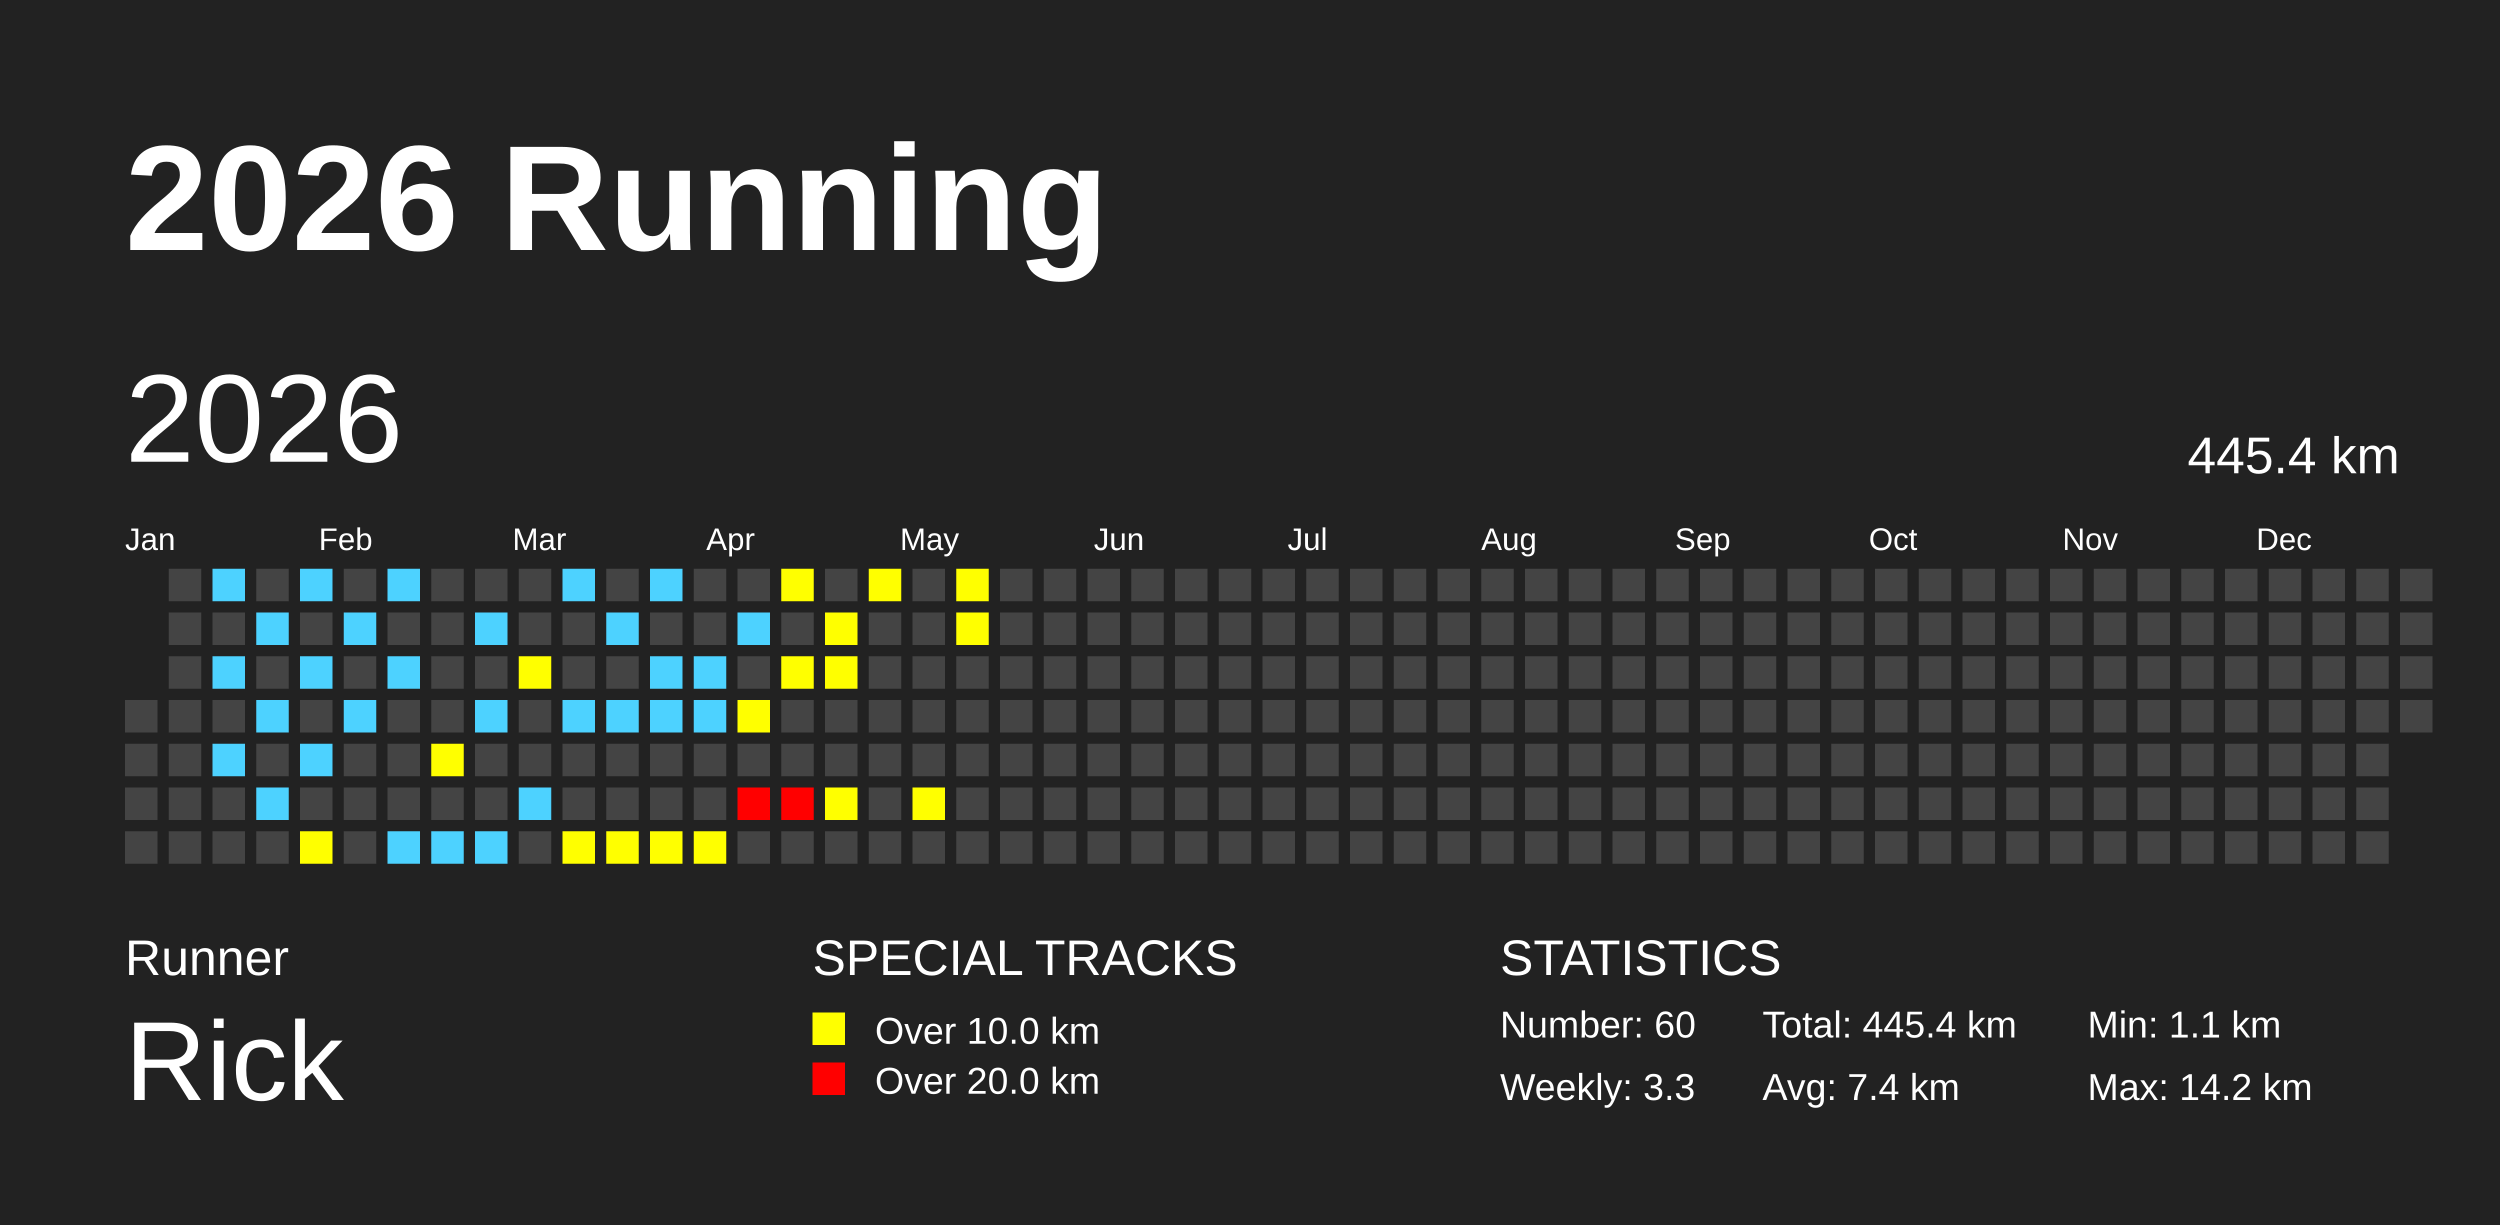
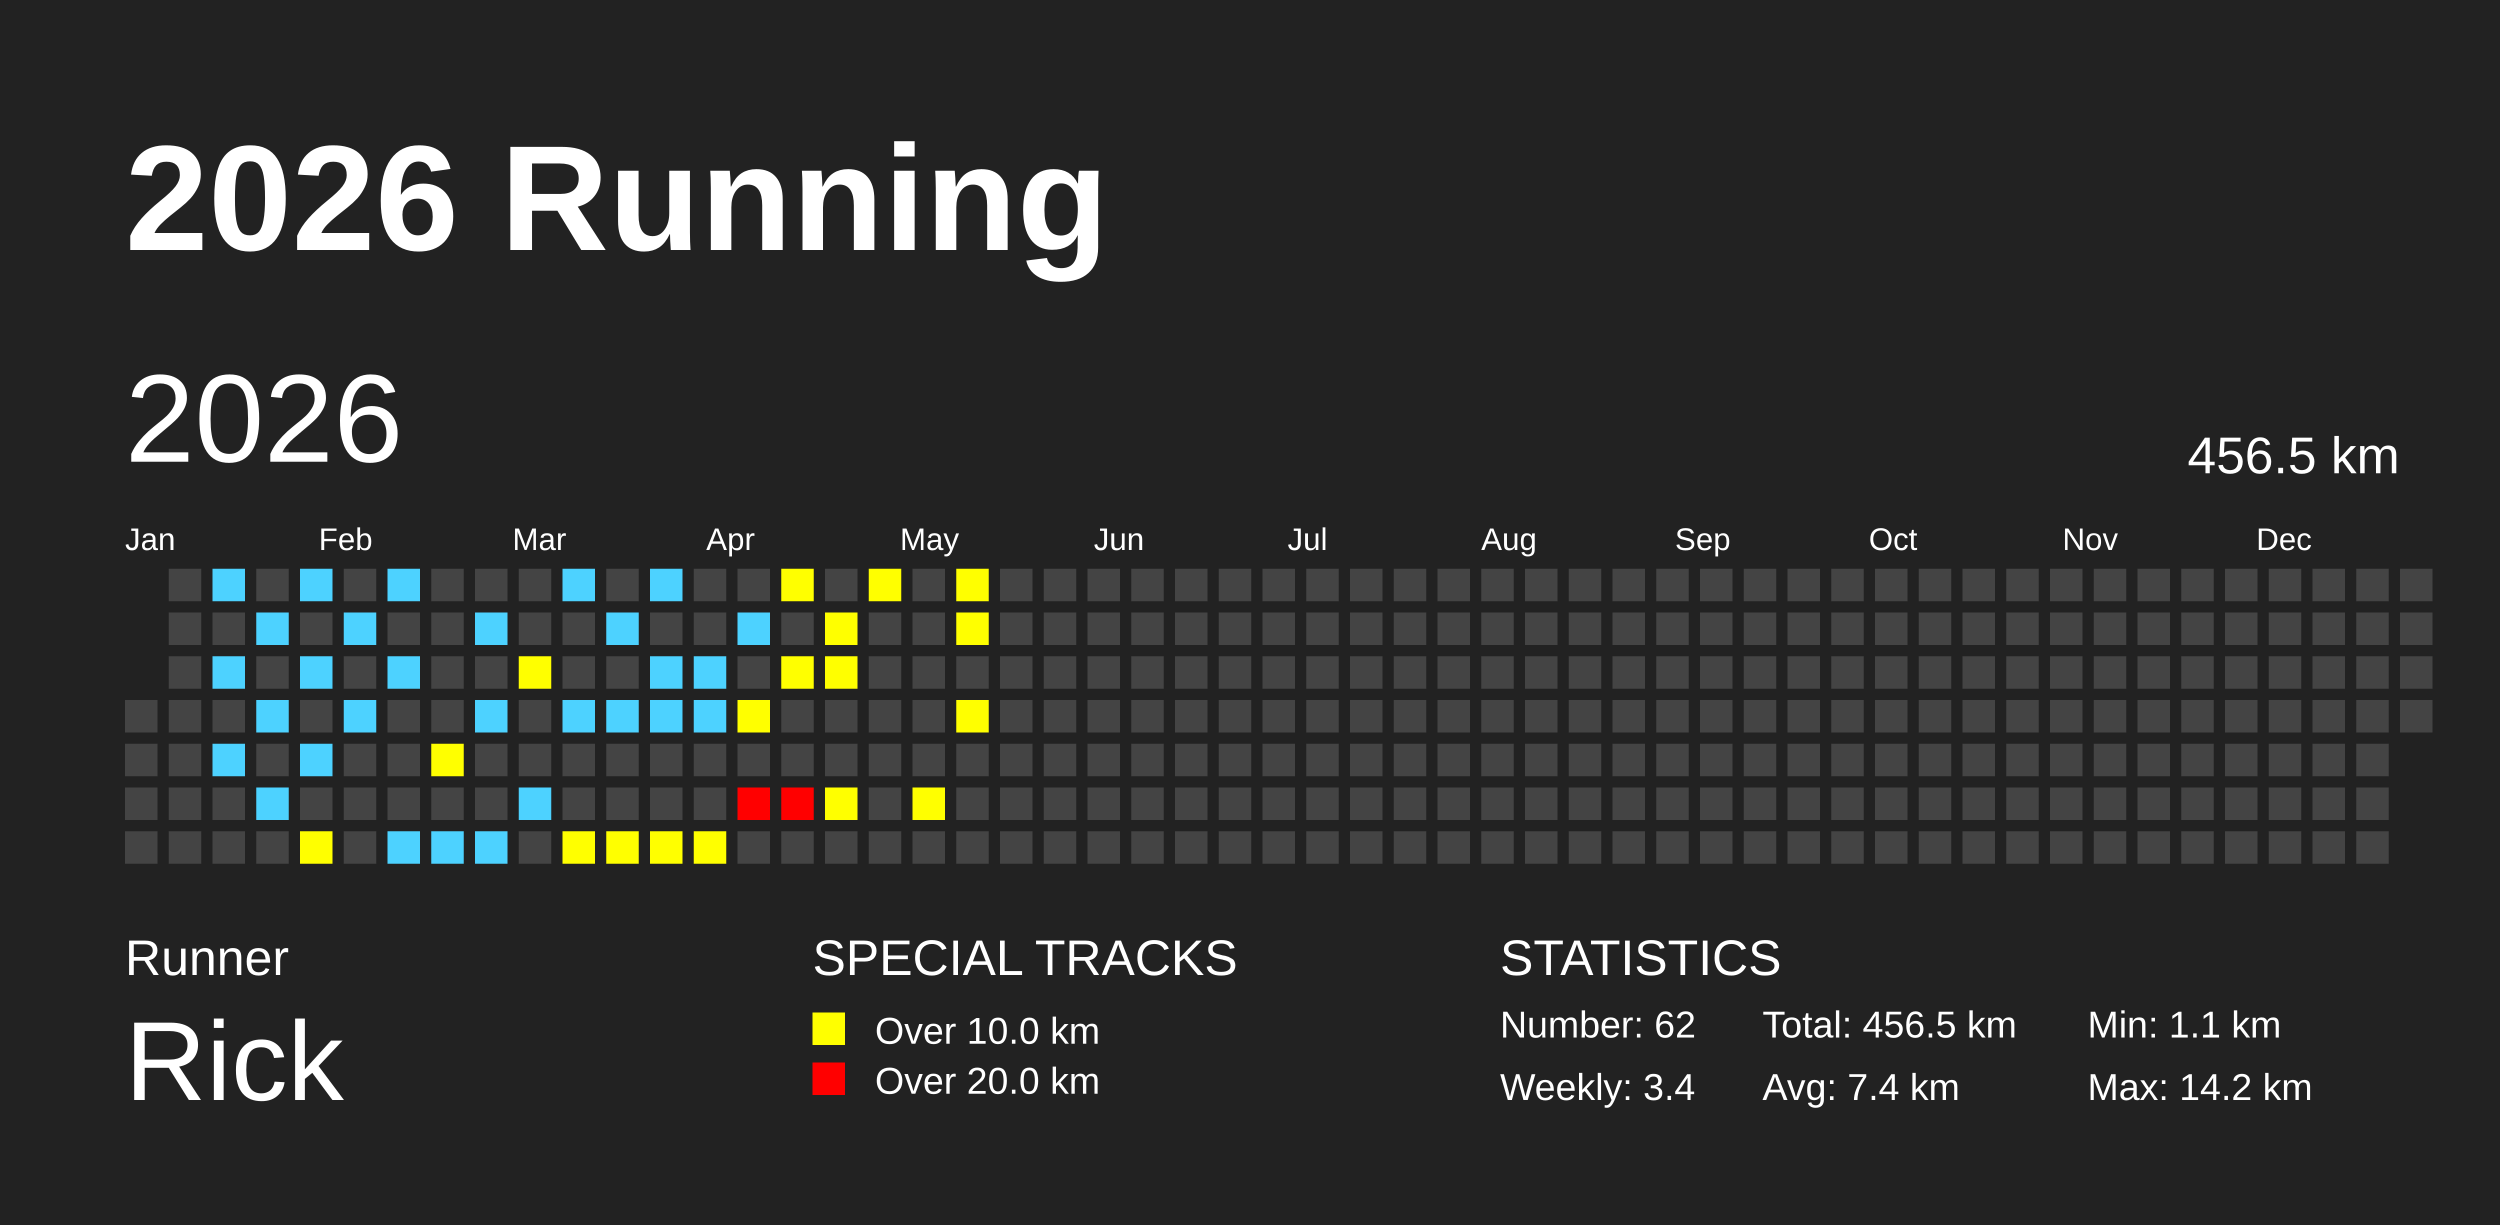
<svg xmlns="http://www.w3.org/2000/svg" baseProfile="full" height="98mm" version="1.1" viewBox="0,0,200,98" width="200mm">
  <defs>
    <pattern height="2" id="indoor-stripe" patternUnits="userSpaceOnUse" width="2">
      <line stroke="white" stroke-opacity="0.45" stroke-width="0.5" x1="0" x2="2" y1="2" y2="0" />
    </pattern>
  </defs>
  <rect fill="#222222" height="98" width="200" x="0" y="0" />
  <text fill="#FFFFFF" style="font-size:12px; font-family:Arial; font-weight:bold;" x="10" y="20">2026 Running</text>
  <text fill="#FFFFFF" style="font-size:4px; font-family:Arial" x="10" y="78">Runner</text>
  <text fill="#FFFFFF" style="font-size:9px; font-family:Arial" x="10" y="88">Rick</text>
  <text fill="#FFFFFF" style="font-size:4px; font-family:Arial" x="65" y="78">SPECIAL TRACKS</text>
  <rect fill="yellow" height="2.6" width="2.6" x="65" y="81" />
  <text fill="#FFFFFF" style="font-size:3px; font-family:Arial" x="70" y="83.5">Over 10.0 km</text>
  <rect fill="red" height="2.6" width="2.6" x="65" y="85" />
  <text fill="#FFFFFF" style="font-size:3px; font-family:Arial" x="70" y="87.5">Over 20.0 km</text>
  <text fill="#FFFFFF" style="font-size:4px; font-family:Arial" x="120" y="78">STATISTICS</text>
-   <text fill="#FFFFFF" style="font-size:3px; font-family:Arial" x="120" y="83">Number: 60</text>
-   <text fill="#FFFFFF" style="font-size:3px; font-family:Arial" x="120" y="88">Weekly: 3.3</text>
-   <text fill="#FFFFFF" style="font-size:3px; font-family:Arial" x="141" y="83">Total: 445.4 km</text>
+   <text fill="#FFFFFF" style="font-size:3px; font-family:Arial" x="120" y="83">Number: 62</text>
+   <text fill="#FFFFFF" style="font-size:3px; font-family:Arial" x="120" y="88">Weekly: 3.4</text>
+   <text fill="#FFFFFF" style="font-size:3px; font-family:Arial" x="141" y="83">Total: 456.5 km</text>
  <text fill="#FFFFFF" style="font-size:3px; font-family:Arial" x="141" y="88">Avg: 7.4 km</text>
  <text fill="#FFFFFF" style="font-size:3px; font-family:Arial" x="167" y="83">Min: 1.1 km</text>
  <text fill="#FFFFFF" style="font-size:3px; font-family:Arial" x="167" y="88">Max: 14.2 km</text>
  <text dominant-baseline="hanging" fill="#FFFFFF" style="font-size:10.0px; font-family:Arial;" x="10" y="30">2026</text>
-   <text dominant-baseline="hanging" fill="#FFFFFF" style="font-size:4.125px; font-family:Arial;" x="175" y="35">445.4 km</text>
+   <text dominant-baseline="hanging" fill="#FFFFFF" style="font-size:4.125px; font-family:Arial;" x="175" y="35">456.5 km</text>
  <text fill="#FFFFFF" style="font-size:2.5px; font-family:Arial" x="10.0" y="44">Jan</text>
  <text fill="#FFFFFF" style="font-size:2.5px; font-family:Arial" x="25.5" y="44">Feb</text>
  <text fill="#FFFFFF" style="font-size:2.5px; font-family:Arial" x="41.0" y="44">Mar</text>
  <text fill="#FFFFFF" style="font-size:2.5px; font-family:Arial" x="56.5" y="44">Apr</text>
  <text fill="#FFFFFF" style="font-size:2.5px; font-family:Arial" x="72.0" y="44">May</text>
  <text fill="#FFFFFF" style="font-size:2.5px; font-family:Arial" x="87.5" y="44">Jun</text>
  <text fill="#FFFFFF" style="font-size:2.5px; font-family:Arial" x="103.0" y="44">Jul</text>
  <text fill="#FFFFFF" style="font-size:2.5px; font-family:Arial" x="118.5" y="44">Aug</text>
  <text fill="#FFFFFF" style="font-size:2.5px; font-family:Arial" x="134.0" y="44">Sep</text>
  <text fill="#FFFFFF" style="font-size:2.5px; font-family:Arial" x="149.5" y="44">Oct</text>
  <text fill="#FFFFFF" style="font-size:2.5px; font-family:Arial" x="165.0" y="44">Nov</text>
  <text fill="#FFFFFF" style="font-size:2.5px; font-family:Arial" x="180.5" y="44">Dec</text>
  <rect fill="#444444" height="2.6" width="2.6" x="10.0" y="56.0" />
  <rect fill="#444444" height="2.6" width="2.6" x="10.0" y="59.5" />
  <rect fill="#444444" height="2.6" width="2.6" x="10.0" y="63.0" />
  <rect fill="#444444" height="2.6" width="2.6" x="10.0" y="66.5" />
  <rect fill="#444444" height="2.6" width="2.6" x="13.5" y="45.5" />
  <rect fill="#444444" height="2.6" width="2.6" x="13.5" y="49.0" />
  <rect fill="#444444" height="2.6" width="2.6" x="13.5" y="52.5" />
  <rect fill="#444444" height="2.6" width="2.6" x="13.5" y="56.0" />
  <rect fill="#444444" height="2.6" width="2.6" x="13.5" y="59.5" />
  <rect fill="#444444" height="2.6" width="2.6" x="13.5" y="63.0" />
  <rect fill="#444444" height="2.6" width="2.6" x="13.5" y="66.5" />
  <rect fill="#4DD2FF" height="2.6" width="2.6" x="17.0" y="45.5" />
  <rect fill="#444444" height="2.6" width="2.6" x="17.0" y="49.0" />
  <rect fill="#4DD2FF" height="2.6" width="2.6" x="17.0" y="52.5" />
  <rect fill="#444444" height="2.6" width="2.6" x="17.0" y="56.0" />
  <rect fill="#4DD2FF" height="2.6" width="2.6" x="17.0" y="59.5" />
  <rect fill="#444444" height="2.6" width="2.6" x="17.0" y="63.0" />
  <rect fill="#444444" height="2.6" width="2.6" x="17.0" y="66.5" />
  <rect fill="#444444" height="2.6" width="2.6" x="20.5" y="45.5" />
  <rect fill="#4DD2FF" height="2.6" width="2.6" x="20.5" y="49.0" />
  <rect fill="#444444" height="2.6" width="2.6" x="20.5" y="52.5" />
  <rect fill="#4DD2FF" height="2.6" width="2.6" x="20.5" y="56.0" />
  <rect fill="#444444" height="2.6" width="2.6" x="20.5" y="59.5" />
  <rect fill="#4DD2FF" height="2.6" width="2.6" x="20.5" y="63.0" />
  <rect fill="#444444" height="2.6" width="2.6" x="20.5" y="66.5" />
  <rect fill="#4DD2FF" height="2.6" width="2.6" x="24.0" y="45.5" />
  <rect fill="#444444" height="2.6" width="2.6" x="24.0" y="49.0" />
  <rect fill="#4DD2FF" height="2.6" width="2.6" x="24.0" y="52.5" />
  <rect fill="#444444" height="2.6" width="2.6" x="24.0" y="56.0" />
  <rect fill="#4DD2FF" height="2.6" width="2.6" x="24.0" y="59.5" />
  <rect fill="#444444" height="2.6" width="2.6" x="24.0" y="63.0" />
  <rect fill="yellow" height="2.6" width="2.6" x="24.0" y="66.5" />
  <rect fill="#444444" height="2.6" width="2.6" x="27.5" y="45.5" />
  <rect fill="#4DD2FF" height="2.6" width="2.6" x="27.5" y="49.0" />
  <rect fill="#444444" height="2.6" width="2.6" x="27.5" y="52.5" />
  <rect fill="#4DD2FF" height="2.6" width="2.6" x="27.5" y="56.0" />
  <rect fill="#444444" height="2.6" width="2.6" x="27.5" y="59.5" />
  <rect fill="#444444" height="2.6" width="2.6" x="27.5" y="63.0" />
  <rect fill="#444444" height="2.6" width="2.6" x="27.5" y="66.5" />
  <rect fill="#4DD2FF" height="2.6" width="2.6" x="31.0" y="45.5" />
  <rect fill="#444444" height="2.6" width="2.6" x="31.0" y="49.0" />
  <rect fill="#4DD2FF" height="2.6" width="2.6" x="31.0" y="52.5" />
  <rect fill="#444444" height="2.6" width="2.6" x="31.0" y="56.0" />
  <rect fill="#444444" height="2.6" width="2.6" x="31.0" y="59.5" />
  <rect fill="#444444" height="2.6" width="2.6" x="31.0" y="63.0" />
  <rect fill="#4DD2FF" height="2.6" width="2.6" x="31.0" y="66.5" />
  <rect fill="#444444" height="2.6" width="2.6" x="34.5" y="45.5" />
  <rect fill="#444444" height="2.6" width="2.6" x="34.5" y="49.0" />
  <rect fill="#444444" height="2.6" width="2.6" x="34.5" y="52.5" />
  <rect fill="#444444" height="2.6" width="2.6" x="34.5" y="56.0" />
  <rect fill="yellow" height="2.6" width="2.6" x="34.5" y="59.5" />
  <rect fill="#444444" height="2.6" width="2.6" x="34.5" y="63.0" />
  <rect fill="#4DD2FF" height="2.6" width="2.6" x="34.5" y="66.5" />
  <rect fill="#444444" height="2.6" width="2.6" x="38.0" y="45.5" />
  <rect fill="#4DD2FF" height="2.6" width="2.6" x="38.0" y="49.0" />
  <rect fill="#444444" height="2.6" width="2.6" x="38.0" y="52.5" />
  <rect fill="#4DD2FF" height="2.6" width="2.6" x="38.0" y="56.0" />
  <rect fill="#444444" height="2.6" width="2.6" x="38.0" y="59.5" />
  <rect fill="#444444" height="2.6" width="2.6" x="38.0" y="63.0" />
  <rect fill="#4DD2FF" height="2.6" width="2.6" x="38.0" y="66.5" />
  <rect fill="#444444" height="2.6" width="2.6" x="41.5" y="45.5" />
  <rect fill="#444444" height="2.6" width="2.6" x="41.5" y="49.0" />
  <rect fill="yellow" height="2.6" width="2.6" x="41.5" y="52.5" />
  <rect fill="#444444" height="2.6" width="2.6" x="41.5" y="56.0" />
  <rect fill="#444444" height="2.6" width="2.6" x="41.5" y="59.5" />
  <rect fill="#4DD2FF" height="2.6" width="2.6" x="41.5" y="63.0" />
  <rect fill="#444444" height="2.6" width="2.6" x="41.5" y="66.5" />
  <rect fill="#4DD2FF" height="2.6" width="2.6" x="45.0" y="45.5" />
  <rect fill="#444444" height="2.6" width="2.6" x="45.0" y="49.0" />
  <rect fill="#444444" height="2.6" width="2.6" x="45.0" y="52.5" />
  <rect fill="#4DD2FF" height="2.6" width="2.6" x="45.0" y="56.0" />
  <rect fill="#444444" height="2.6" width="2.6" x="45.0" y="59.5" />
  <rect fill="#444444" height="2.6" width="2.6" x="45.0" y="63.0" />
  <rect fill="yellow" height="2.6" width="2.6" x="45.0" y="66.5" />
  <rect fill="#444444" height="2.6" width="2.6" x="48.5" y="45.5" />
  <rect fill="#4DD2FF" height="2.6" width="2.6" x="48.5" y="49.0" />
  <rect fill="#444444" height="2.6" width="2.6" x="48.5" y="52.5" />
  <rect fill="#4DD2FF" height="2.6" width="2.6" x="48.5" y="56.0" />
  <rect fill="#444444" height="2.6" width="2.6" x="48.5" y="59.5" />
  <rect fill="#444444" height="2.6" width="2.6" x="48.5" y="63.0" />
  <rect fill="yellow" height="2.6" width="2.6" x="48.5" y="66.5" />
  <rect fill="#4DD2FF" height="2.6" width="2.6" x="52.0" y="45.5" />
  <rect fill="#444444" height="2.6" width="2.6" x="52.0" y="49.0" />
  <rect fill="#4DD2FF" height="2.6" width="2.6" x="52.0" y="52.5" />
  <rect fill="#4DD2FF" height="2.6" width="2.6" x="52.0" y="56.0" />
  <rect fill="#444444" height="2.6" width="2.6" x="52.0" y="59.5" />
  <rect fill="#444444" height="2.6" width="2.6" x="52.0" y="63.0" />
  <rect fill="yellow" height="2.6" width="2.6" x="52.0" y="66.5" />
  <rect fill="#444444" height="2.6" width="2.6" x="55.5" y="45.5" />
  <rect fill="#444444" height="2.6" width="2.6" x="55.5" y="49.0" />
  <rect fill="#4DD2FF" height="2.6" width="2.6" x="55.5" y="52.5" />
  <rect fill="#4DD2FF" height="2.6" width="2.6" x="55.5" y="56.0" />
  <rect fill="#444444" height="2.6" width="2.6" x="55.5" y="59.5" />
  <rect fill="#444444" height="2.6" width="2.6" x="55.5" y="63.0" />
  <rect fill="yellow" height="2.6" width="2.6" x="55.5" y="66.5" />
  <rect fill="#444444" height="2.6" width="2.6" x="59.0" y="45.5" />
  <rect fill="#4DD2FF" height="2.6" width="2.6" x="59.0" y="49.0" />
  <rect fill="#444444" height="2.6" width="2.6" x="59.0" y="52.5" />
  <rect fill="yellow" height="2.6" width="2.6" x="59.0" y="56.0" />
  <rect fill="#444444" height="2.6" width="2.6" x="59.0" y="59.5" />
  <rect fill="red" height="2.6" width="2.6" x="59.0" y="63.0" />
  <rect fill="#444444" height="2.6" width="2.6" x="59.0" y="66.5" />
  <rect fill="yellow" height="2.6" width="2.6" x="62.5" y="45.5" />
  <rect fill="#444444" height="2.6" width="2.6" x="62.5" y="49.0" />
  <rect fill="yellow" height="2.6" width="2.6" x="62.5" y="52.5" />
  <rect fill="#444444" height="2.6" width="2.6" x="62.5" y="56.0" />
  <rect fill="#444444" height="2.6" width="2.6" x="62.5" y="59.5" />
  <rect fill="red" height="2.6" width="2.6" x="62.5" y="63.0" />
  <rect fill="#444444" height="2.6" width="2.6" x="62.5" y="66.5" />
  <rect fill="#444444" height="2.6" width="2.6" x="66.0" y="45.5" />
  <rect fill="yellow" height="2.6" width="2.6" x="66.0" y="49.0" />
  <rect fill="yellow" height="2.6" width="2.6" x="66.0" y="52.5" />
  <rect fill="#444444" height="2.6" width="2.6" x="66.0" y="56.0" />
  <rect fill="#444444" height="2.6" width="2.6" x="66.0" y="59.5" />
  <rect fill="yellow" height="2.6" width="2.6" x="66.0" y="63.0" />
  <rect fill="#444444" height="2.6" width="2.6" x="66.0" y="66.5" />
  <rect fill="yellow" height="2.6" width="2.6" x="69.5" y="45.5" />
  <rect fill="#444444" height="2.6" width="2.6" x="69.5" y="49.0" />
  <rect fill="#444444" height="2.6" width="2.6" x="69.5" y="52.5" />
  <rect fill="#444444" height="2.6" width="2.6" x="69.5" y="56.0" />
  <rect fill="#444444" height="2.6" width="2.6" x="69.5" y="59.5" />
  <rect fill="#444444" height="2.6" width="2.6" x="69.5" y="63.0" />
  <rect fill="#444444" height="2.6" width="2.6" x="69.5" y="66.5" />
  <rect fill="#444444" height="2.6" width="2.6" x="73.0" y="45.5" />
  <rect fill="#444444" height="2.6" width="2.6" x="73.0" y="49.0" />
  <rect fill="#444444" height="2.6" width="2.6" x="73.0" y="52.5" />
  <rect fill="#444444" height="2.6" width="2.6" x="73.0" y="56.0" />
  <rect fill="#444444" height="2.6" width="2.6" x="73.0" y="59.5" />
  <rect fill="yellow" height="2.6" width="2.6" x="73.0" y="63.0" />
  <rect fill="#444444" height="2.6" width="2.6" x="73.0" y="66.5" />
  <rect fill="yellow" height="2.6" width="2.6" x="76.5" y="45.5" />
  <rect fill="yellow" height="2.6" width="2.6" x="76.5" y="49.0" />
  <rect fill="#444444" height="2.6" width="2.6" x="76.5" y="52.5" />
-   <rect fill="#444444" height="2.6" width="2.6" x="76.5" y="56.0" />
+   <rect fill="yellow" height="2.6" width="2.6" x="76.5" y="56.0" />
  <rect fill="#444444" height="2.6" width="2.6" x="76.5" y="59.5" />
  <rect fill="#444444" height="2.6" width="2.6" x="76.5" y="63.0" />
  <rect fill="#444444" height="2.6" width="2.6" x="76.5" y="66.5" />
  <rect fill="#444444" height="2.6" width="2.6" x="80.0" y="45.5" />
  <rect fill="#444444" height="2.6" width="2.6" x="80.0" y="49.0" />
  <rect fill="#444444" height="2.6" width="2.6" x="80.0" y="52.5" />
  <rect fill="#444444" height="2.6" width="2.6" x="80.0" y="56.0" />
  <rect fill="#444444" height="2.6" width="2.6" x="80.0" y="59.5" />
  <rect fill="#444444" height="2.6" width="2.6" x="80.0" y="63.0" />
  <rect fill="#444444" height="2.6" width="2.6" x="80.0" y="66.5" />
  <rect fill="#444444" height="2.6" width="2.6" x="83.5" y="45.5" />
  <rect fill="#444444" height="2.6" width="2.6" x="83.5" y="49.0" />
  <rect fill="#444444" height="2.6" width="2.6" x="83.5" y="52.5" />
  <rect fill="#444444" height="2.6" width="2.6" x="83.5" y="56.0" />
  <rect fill="#444444" height="2.6" width="2.6" x="83.5" y="59.5" />
  <rect fill="#444444" height="2.6" width="2.6" x="83.5" y="63.0" />
  <rect fill="#444444" height="2.6" width="2.6" x="83.5" y="66.5" />
  <rect fill="#444444" height="2.6" width="2.6" x="87.0" y="45.5" />
  <rect fill="#444444" height="2.6" width="2.6" x="87.0" y="49.0" />
  <rect fill="#444444" height="2.6" width="2.6" x="87.0" y="52.5" />
  <rect fill="#444444" height="2.6" width="2.6" x="87.0" y="56.0" />
  <rect fill="#444444" height="2.6" width="2.6" x="87.0" y="59.5" />
  <rect fill="#444444" height="2.6" width="2.6" x="87.0" y="63.0" />
  <rect fill="#444444" height="2.6" width="2.6" x="87.0" y="66.5" />
  <rect fill="#444444" height="2.6" width="2.6" x="90.5" y="45.5" />
  <rect fill="#444444" height="2.6" width="2.6" x="90.5" y="49.0" />
  <rect fill="#444444" height="2.6" width="2.6" x="90.5" y="52.5" />
  <rect fill="#444444" height="2.6" width="2.6" x="90.5" y="56.0" />
  <rect fill="#444444" height="2.6" width="2.6" x="90.5" y="59.5" />
  <rect fill="#444444" height="2.6" width="2.6" x="90.5" y="63.0" />
  <rect fill="#444444" height="2.6" width="2.6" x="90.5" y="66.5" />
  <rect fill="#444444" height="2.6" width="2.6" x="94.0" y="45.5" />
  <rect fill="#444444" height="2.6" width="2.6" x="94.0" y="49.0" />
  <rect fill="#444444" height="2.6" width="2.6" x="94.0" y="52.5" />
  <rect fill="#444444" height="2.6" width="2.6" x="94.0" y="56.0" />
  <rect fill="#444444" height="2.6" width="2.6" x="94.0" y="59.5" />
  <rect fill="#444444" height="2.6" width="2.6" x="94.0" y="63.0" />
  <rect fill="#444444" height="2.6" width="2.6" x="94.0" y="66.5" />
  <rect fill="#444444" height="2.6" width="2.6" x="97.5" y="45.5" />
  <rect fill="#444444" height="2.6" width="2.6" x="97.5" y="49.0" />
  <rect fill="#444444" height="2.6" width="2.6" x="97.5" y="52.5" />
  <rect fill="#444444" height="2.6" width="2.6" x="97.5" y="56.0" />
  <rect fill="#444444" height="2.6" width="2.6" x="97.5" y="59.5" />
  <rect fill="#444444" height="2.6" width="2.6" x="97.5" y="63.0" />
  <rect fill="#444444" height="2.6" width="2.6" x="97.5" y="66.5" />
  <rect fill="#444444" height="2.6" width="2.6" x="101.0" y="45.5" />
  <rect fill="#444444" height="2.6" width="2.6" x="101.0" y="49.0" />
  <rect fill="#444444" height="2.6" width="2.6" x="101.0" y="52.5" />
  <rect fill="#444444" height="2.6" width="2.6" x="101.0" y="56.0" />
  <rect fill="#444444" height="2.6" width="2.6" x="101.0" y="59.5" />
  <rect fill="#444444" height="2.6" width="2.6" x="101.0" y="63.0" />
  <rect fill="#444444" height="2.6" width="2.6" x="101.0" y="66.5" />
  <rect fill="#444444" height="2.6" width="2.6" x="104.5" y="45.5" />
  <rect fill="#444444" height="2.6" width="2.6" x="104.5" y="49.0" />
  <rect fill="#444444" height="2.6" width="2.6" x="104.5" y="52.5" />
  <rect fill="#444444" height="2.6" width="2.6" x="104.5" y="56.0" />
  <rect fill="#444444" height="2.6" width="2.6" x="104.5" y="59.5" />
  <rect fill="#444444" height="2.6" width="2.6" x="104.5" y="63.0" />
  <rect fill="#444444" height="2.6" width="2.6" x="104.5" y="66.5" />
  <rect fill="#444444" height="2.6" width="2.6" x="108.0" y="45.5" />
  <rect fill="#444444" height="2.6" width="2.6" x="108.0" y="49.0" />
  <rect fill="#444444" height="2.6" width="2.6" x="108.0" y="52.5" />
  <rect fill="#444444" height="2.6" width="2.6" x="108.0" y="56.0" />
  <rect fill="#444444" height="2.6" width="2.6" x="108.0" y="59.5" />
  <rect fill="#444444" height="2.6" width="2.6" x="108.0" y="63.0" />
  <rect fill="#444444" height="2.6" width="2.6" x="108.0" y="66.5" />
  <rect fill="#444444" height="2.6" width="2.6" x="111.5" y="45.5" />
  <rect fill="#444444" height="2.6" width="2.6" x="111.5" y="49.0" />
  <rect fill="#444444" height="2.6" width="2.6" x="111.5" y="52.5" />
  <rect fill="#444444" height="2.6" width="2.6" x="111.5" y="56.0" />
  <rect fill="#444444" height="2.6" width="2.6" x="111.5" y="59.5" />
  <rect fill="#444444" height="2.6" width="2.6" x="111.5" y="63.0" />
  <rect fill="#444444" height="2.6" width="2.6" x="111.5" y="66.5" />
  <rect fill="#444444" height="2.6" width="2.6" x="115.0" y="45.5" />
  <rect fill="#444444" height="2.6" width="2.6" x="115.0" y="49.0" />
  <rect fill="#444444" height="2.6" width="2.6" x="115.0" y="52.5" />
  <rect fill="#444444" height="2.6" width="2.6" x="115.0" y="56.0" />
  <rect fill="#444444" height="2.6" width="2.6" x="115.0" y="59.5" />
  <rect fill="#444444" height="2.6" width="2.6" x="115.0" y="63.0" />
  <rect fill="#444444" height="2.6" width="2.6" x="115.0" y="66.5" />
  <rect fill="#444444" height="2.6" width="2.6" x="118.5" y="45.5" />
  <rect fill="#444444" height="2.6" width="2.6" x="118.5" y="49.0" />
  <rect fill="#444444" height="2.6" width="2.6" x="118.5" y="52.5" />
  <rect fill="#444444" height="2.6" width="2.6" x="118.5" y="56.0" />
  <rect fill="#444444" height="2.6" width="2.6" x="118.5" y="59.5" />
  <rect fill="#444444" height="2.6" width="2.6" x="118.5" y="63.0" />
  <rect fill="#444444" height="2.6" width="2.6" x="118.5" y="66.5" />
  <rect fill="#444444" height="2.6" width="2.6" x="122.0" y="45.5" />
  <rect fill="#444444" height="2.6" width="2.6" x="122.0" y="49.0" />
  <rect fill="#444444" height="2.6" width="2.6" x="122.0" y="52.5" />
  <rect fill="#444444" height="2.6" width="2.6" x="122.0" y="56.0" />
  <rect fill="#444444" height="2.6" width="2.6" x="122.0" y="59.5" />
  <rect fill="#444444" height="2.6" width="2.6" x="122.0" y="63.0" />
  <rect fill="#444444" height="2.6" width="2.6" x="122.0" y="66.5" />
  <rect fill="#444444" height="2.6" width="2.6" x="125.5" y="45.5" />
  <rect fill="#444444" height="2.6" width="2.6" x="125.5" y="49.0" />
  <rect fill="#444444" height="2.6" width="2.6" x="125.5" y="52.5" />
  <rect fill="#444444" height="2.6" width="2.6" x="125.5" y="56.0" />
  <rect fill="#444444" height="2.6" width="2.6" x="125.5" y="59.5" />
  <rect fill="#444444" height="2.6" width="2.6" x="125.5" y="63.0" />
  <rect fill="#444444" height="2.6" width="2.6" x="125.5" y="66.5" />
  <rect fill="#444444" height="2.6" width="2.6" x="129.0" y="45.5" />
  <rect fill="#444444" height="2.6" width="2.6" x="129.0" y="49.0" />
  <rect fill="#444444" height="2.6" width="2.6" x="129.0" y="52.5" />
  <rect fill="#444444" height="2.6" width="2.6" x="129.0" y="56.0" />
  <rect fill="#444444" height="2.6" width="2.6" x="129.0" y="59.5" />
  <rect fill="#444444" height="2.6" width="2.6" x="129.0" y="63.0" />
  <rect fill="#444444" height="2.6" width="2.6" x="129.0" y="66.5" />
  <rect fill="#444444" height="2.6" width="2.6" x="132.5" y="45.5" />
  <rect fill="#444444" height="2.6" width="2.6" x="132.5" y="49.0" />
  <rect fill="#444444" height="2.6" width="2.6" x="132.5" y="52.5" />
  <rect fill="#444444" height="2.6" width="2.6" x="132.5" y="56.0" />
  <rect fill="#444444" height="2.6" width="2.6" x="132.5" y="59.5" />
  <rect fill="#444444" height="2.6" width="2.6" x="132.5" y="63.0" />
  <rect fill="#444444" height="2.6" width="2.6" x="132.5" y="66.5" />
  <rect fill="#444444" height="2.6" width="2.6" x="136.0" y="45.5" />
  <rect fill="#444444" height="2.6" width="2.6" x="136.0" y="49.0" />
  <rect fill="#444444" height="2.6" width="2.6" x="136.0" y="52.5" />
  <rect fill="#444444" height="2.6" width="2.6" x="136.0" y="56.0" />
  <rect fill="#444444" height="2.6" width="2.6" x="136.0" y="59.5" />
  <rect fill="#444444" height="2.6" width="2.6" x="136.0" y="63.0" />
  <rect fill="#444444" height="2.6" width="2.6" x="136.0" y="66.5" />
  <rect fill="#444444" height="2.6" width="2.6" x="139.5" y="45.5" />
  <rect fill="#444444" height="2.6" width="2.6" x="139.5" y="49.0" />
  <rect fill="#444444" height="2.6" width="2.6" x="139.5" y="52.5" />
  <rect fill="#444444" height="2.6" width="2.6" x="139.5" y="56.0" />
  <rect fill="#444444" height="2.6" width="2.6" x="139.5" y="59.5" />
  <rect fill="#444444" height="2.6" width="2.6" x="139.5" y="63.0" />
  <rect fill="#444444" height="2.6" width="2.6" x="139.5" y="66.5" />
  <rect fill="#444444" height="2.6" width="2.6" x="143.0" y="45.5" />
  <rect fill="#444444" height="2.6" width="2.6" x="143.0" y="49.0" />
  <rect fill="#444444" height="2.6" width="2.6" x="143.0" y="52.5" />
  <rect fill="#444444" height="2.6" width="2.6" x="143.0" y="56.0" />
  <rect fill="#444444" height="2.6" width="2.6" x="143.0" y="59.5" />
  <rect fill="#444444" height="2.6" width="2.6" x="143.0" y="63.0" />
  <rect fill="#444444" height="2.6" width="2.6" x="143.0" y="66.5" />
  <rect fill="#444444" height="2.6" width="2.6" x="146.5" y="45.5" />
  <rect fill="#444444" height="2.6" width="2.6" x="146.5" y="49.0" />
  <rect fill="#444444" height="2.6" width="2.6" x="146.5" y="52.5" />
  <rect fill="#444444" height="2.6" width="2.6" x="146.5" y="56.0" />
  <rect fill="#444444" height="2.6" width="2.6" x="146.5" y="59.5" />
  <rect fill="#444444" height="2.6" width="2.6" x="146.5" y="63.0" />
  <rect fill="#444444" height="2.6" width="2.6" x="146.5" y="66.5" />
  <rect fill="#444444" height="2.6" width="2.6" x="150.0" y="45.5" />
  <rect fill="#444444" height="2.6" width="2.6" x="150.0" y="49.0" />
  <rect fill="#444444" height="2.6" width="2.6" x="150.0" y="52.5" />
  <rect fill="#444444" height="2.6" width="2.6" x="150.0" y="56.0" />
  <rect fill="#444444" height="2.6" width="2.6" x="150.0" y="59.5" />
  <rect fill="#444444" height="2.6" width="2.6" x="150.0" y="63.0" />
  <rect fill="#444444" height="2.6" width="2.6" x="150.0" y="66.5" />
  <rect fill="#444444" height="2.6" width="2.6" x="153.5" y="45.5" />
  <rect fill="#444444" height="2.6" width="2.6" x="153.5" y="49.0" />
  <rect fill="#444444" height="2.6" width="2.6" x="153.5" y="52.5" />
  <rect fill="#444444" height="2.6" width="2.6" x="153.5" y="56.0" />
  <rect fill="#444444" height="2.6" width="2.6" x="153.5" y="59.5" />
  <rect fill="#444444" height="2.6" width="2.6" x="153.5" y="63.0" />
  <rect fill="#444444" height="2.6" width="2.6" x="153.5" y="66.5" />
  <rect fill="#444444" height="2.6" width="2.6" x="157.0" y="45.5" />
  <rect fill="#444444" height="2.6" width="2.6" x="157.0" y="49.0" />
  <rect fill="#444444" height="2.6" width="2.6" x="157.0" y="52.5" />
  <rect fill="#444444" height="2.6" width="2.6" x="157.0" y="56.0" />
  <rect fill="#444444" height="2.6" width="2.6" x="157.0" y="59.5" />
  <rect fill="#444444" height="2.6" width="2.6" x="157.0" y="63.0" />
  <rect fill="#444444" height="2.6" width="2.6" x="157.0" y="66.5" />
  <rect fill="#444444" height="2.6" width="2.6" x="160.5" y="45.5" />
  <rect fill="#444444" height="2.6" width="2.6" x="160.5" y="49.0" />
  <rect fill="#444444" height="2.6" width="2.6" x="160.5" y="52.5" />
  <rect fill="#444444" height="2.6" width="2.6" x="160.5" y="56.0" />
  <rect fill="#444444" height="2.6" width="2.6" x="160.5" y="59.5" />
  <rect fill="#444444" height="2.6" width="2.6" x="160.5" y="63.0" />
  <rect fill="#444444" height="2.6" width="2.6" x="160.5" y="66.5" />
  <rect fill="#444444" height="2.6" width="2.6" x="164.0" y="45.5" />
  <rect fill="#444444" height="2.6" width="2.6" x="164.0" y="49.0" />
  <rect fill="#444444" height="2.6" width="2.6" x="164.0" y="52.5" />
  <rect fill="#444444" height="2.6" width="2.6" x="164.0" y="56.0" />
  <rect fill="#444444" height="2.6" width="2.6" x="164.0" y="59.5" />
  <rect fill="#444444" height="2.6" width="2.6" x="164.0" y="63.0" />
  <rect fill="#444444" height="2.6" width="2.6" x="164.0" y="66.5" />
  <rect fill="#444444" height="2.6" width="2.6" x="167.5" y="45.5" />
  <rect fill="#444444" height="2.6" width="2.6" x="167.5" y="49.0" />
  <rect fill="#444444" height="2.6" width="2.6" x="167.5" y="52.5" />
  <rect fill="#444444" height="2.6" width="2.6" x="167.5" y="56.0" />
  <rect fill="#444444" height="2.6" width="2.6" x="167.5" y="59.5" />
  <rect fill="#444444" height="2.6" width="2.6" x="167.5" y="63.0" />
  <rect fill="#444444" height="2.6" width="2.6" x="167.5" y="66.5" />
  <rect fill="#444444" height="2.6" width="2.6" x="171.0" y="45.5" />
  <rect fill="#444444" height="2.6" width="2.6" x="171.0" y="49.0" />
  <rect fill="#444444" height="2.6" width="2.6" x="171.0" y="52.5" />
  <rect fill="#444444" height="2.6" width="2.6" x="171.0" y="56.0" />
  <rect fill="#444444" height="2.6" width="2.6" x="171.0" y="59.5" />
  <rect fill="#444444" height="2.6" width="2.6" x="171.0" y="63.0" />
  <rect fill="#444444" height="2.6" width="2.6" x="171.0" y="66.5" />
  <rect fill="#444444" height="2.6" width="2.6" x="174.5" y="45.5" />
  <rect fill="#444444" height="2.6" width="2.6" x="174.5" y="49.0" />
  <rect fill="#444444" height="2.6" width="2.6" x="174.5" y="52.5" />
  <rect fill="#444444" height="2.6" width="2.6" x="174.5" y="56.0" />
  <rect fill="#444444" height="2.6" width="2.6" x="174.5" y="59.5" />
  <rect fill="#444444" height="2.6" width="2.6" x="174.5" y="63.0" />
  <rect fill="#444444" height="2.6" width="2.6" x="174.5" y="66.5" />
  <rect fill="#444444" height="2.6" width="2.6" x="178.0" y="45.5" />
  <rect fill="#444444" height="2.6" width="2.6" x="178.0" y="49.0" />
  <rect fill="#444444" height="2.6" width="2.6" x="178.0" y="52.5" />
  <rect fill="#444444" height="2.6" width="2.6" x="178.0" y="56.0" />
  <rect fill="#444444" height="2.6" width="2.6" x="178.0" y="59.5" />
  <rect fill="#444444" height="2.6" width="2.6" x="178.0" y="63.0" />
  <rect fill="#444444" height="2.6" width="2.6" x="178.0" y="66.5" />
  <rect fill="#444444" height="2.6" width="2.6" x="181.5" y="45.5" />
  <rect fill="#444444" height="2.6" width="2.6" x="181.5" y="49.0" />
  <rect fill="#444444" height="2.6" width="2.6" x="181.5" y="52.5" />
  <rect fill="#444444" height="2.6" width="2.6" x="181.5" y="56.0" />
  <rect fill="#444444" height="2.6" width="2.6" x="181.5" y="59.5" />
  <rect fill="#444444" height="2.6" width="2.6" x="181.5" y="63.0" />
  <rect fill="#444444" height="2.6" width="2.6" x="181.5" y="66.5" />
  <rect fill="#444444" height="2.6" width="2.6" x="185.0" y="45.5" />
  <rect fill="#444444" height="2.6" width="2.6" x="185.0" y="49.0" />
  <rect fill="#444444" height="2.6" width="2.6" x="185.0" y="52.5" />
  <rect fill="#444444" height="2.6" width="2.6" x="185.0" y="56.0" />
  <rect fill="#444444" height="2.6" width="2.6" x="185.0" y="59.5" />
  <rect fill="#444444" height="2.6" width="2.6" x="185.0" y="63.0" />
  <rect fill="#444444" height="2.6" width="2.6" x="185.0" y="66.5" />
  <rect fill="#444444" height="2.6" width="2.6" x="188.5" y="45.5" />
  <rect fill="#444444" height="2.6" width="2.6" x="188.5" y="49.0" />
  <rect fill="#444444" height="2.6" width="2.6" x="188.5" y="52.5" />
  <rect fill="#444444" height="2.6" width="2.6" x="188.5" y="56.0" />
  <rect fill="#444444" height="2.6" width="2.6" x="188.5" y="59.5" />
  <rect fill="#444444" height="2.6" width="2.6" x="188.5" y="63.0" />
  <rect fill="#444444" height="2.6" width="2.6" x="188.5" y="66.5" />
  <rect fill="#444444" height="2.6" width="2.6" x="192.0" y="45.5" />
  <rect fill="#444444" height="2.6" width="2.6" x="192.0" y="49.0" />
  <rect fill="#444444" height="2.6" width="2.6" x="192.0" y="52.5" />
  <rect fill="#444444" height="2.6" width="2.6" x="192.0" y="56.0" />
</svg>
